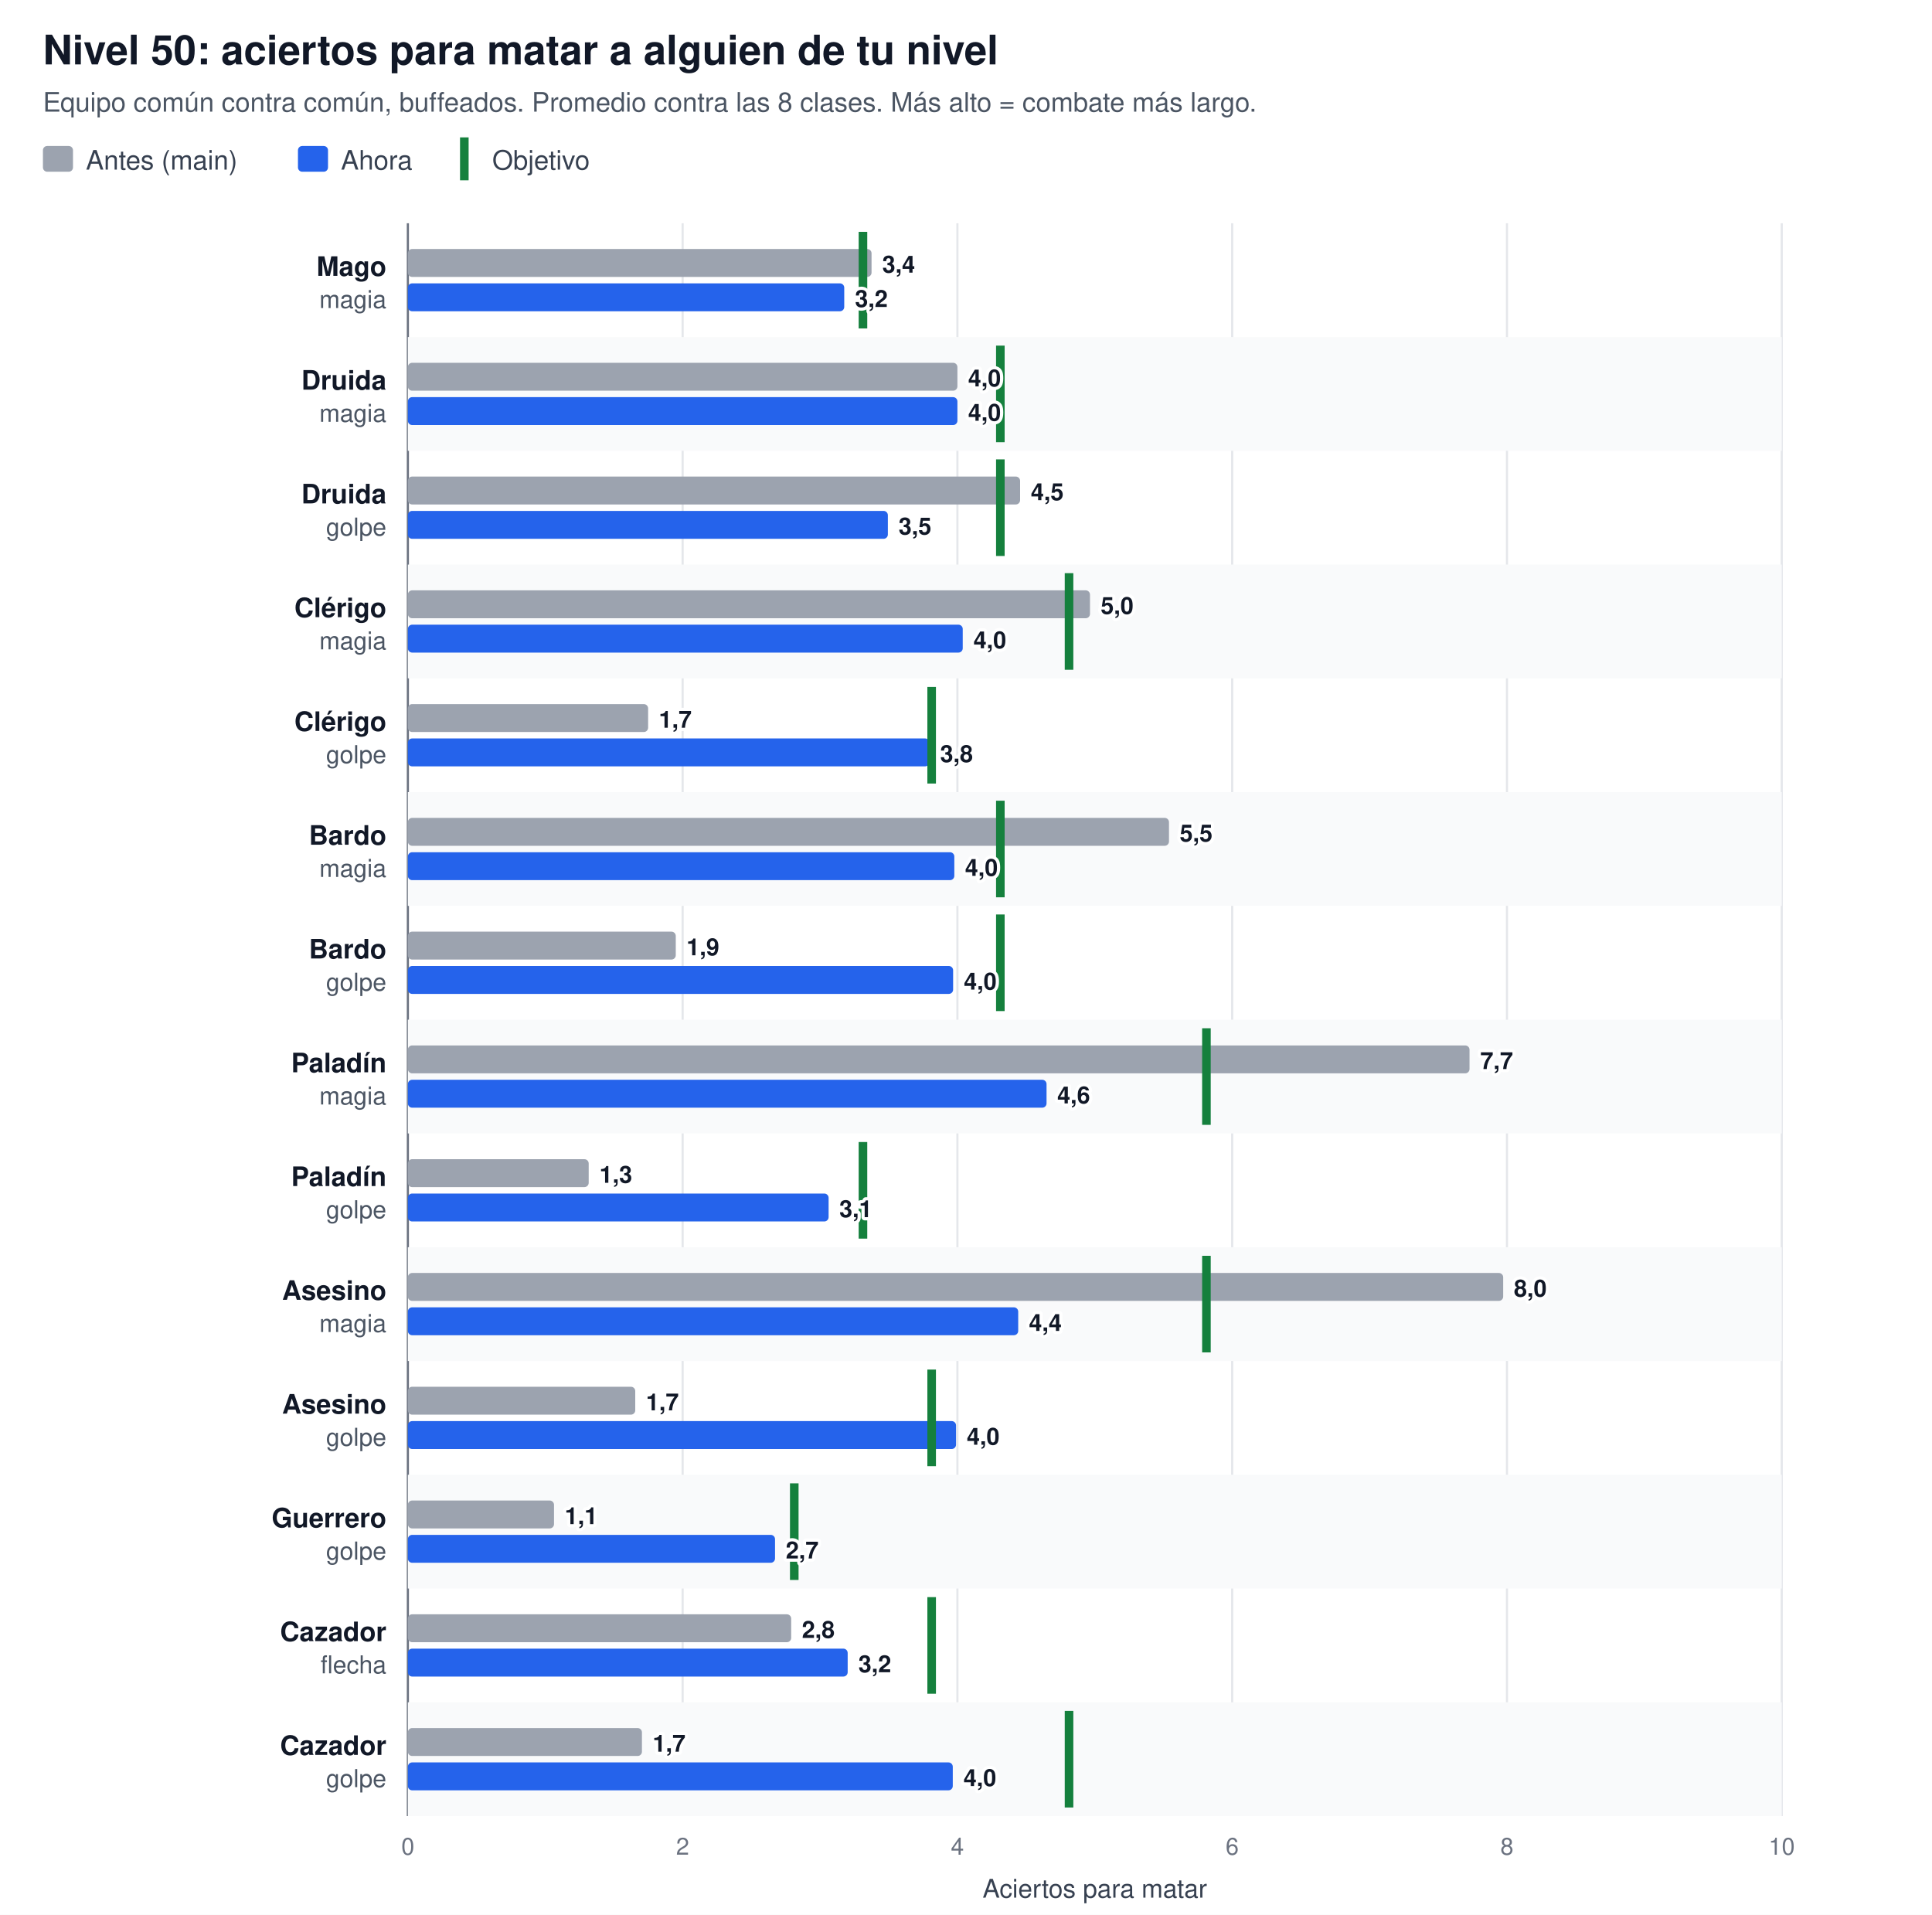
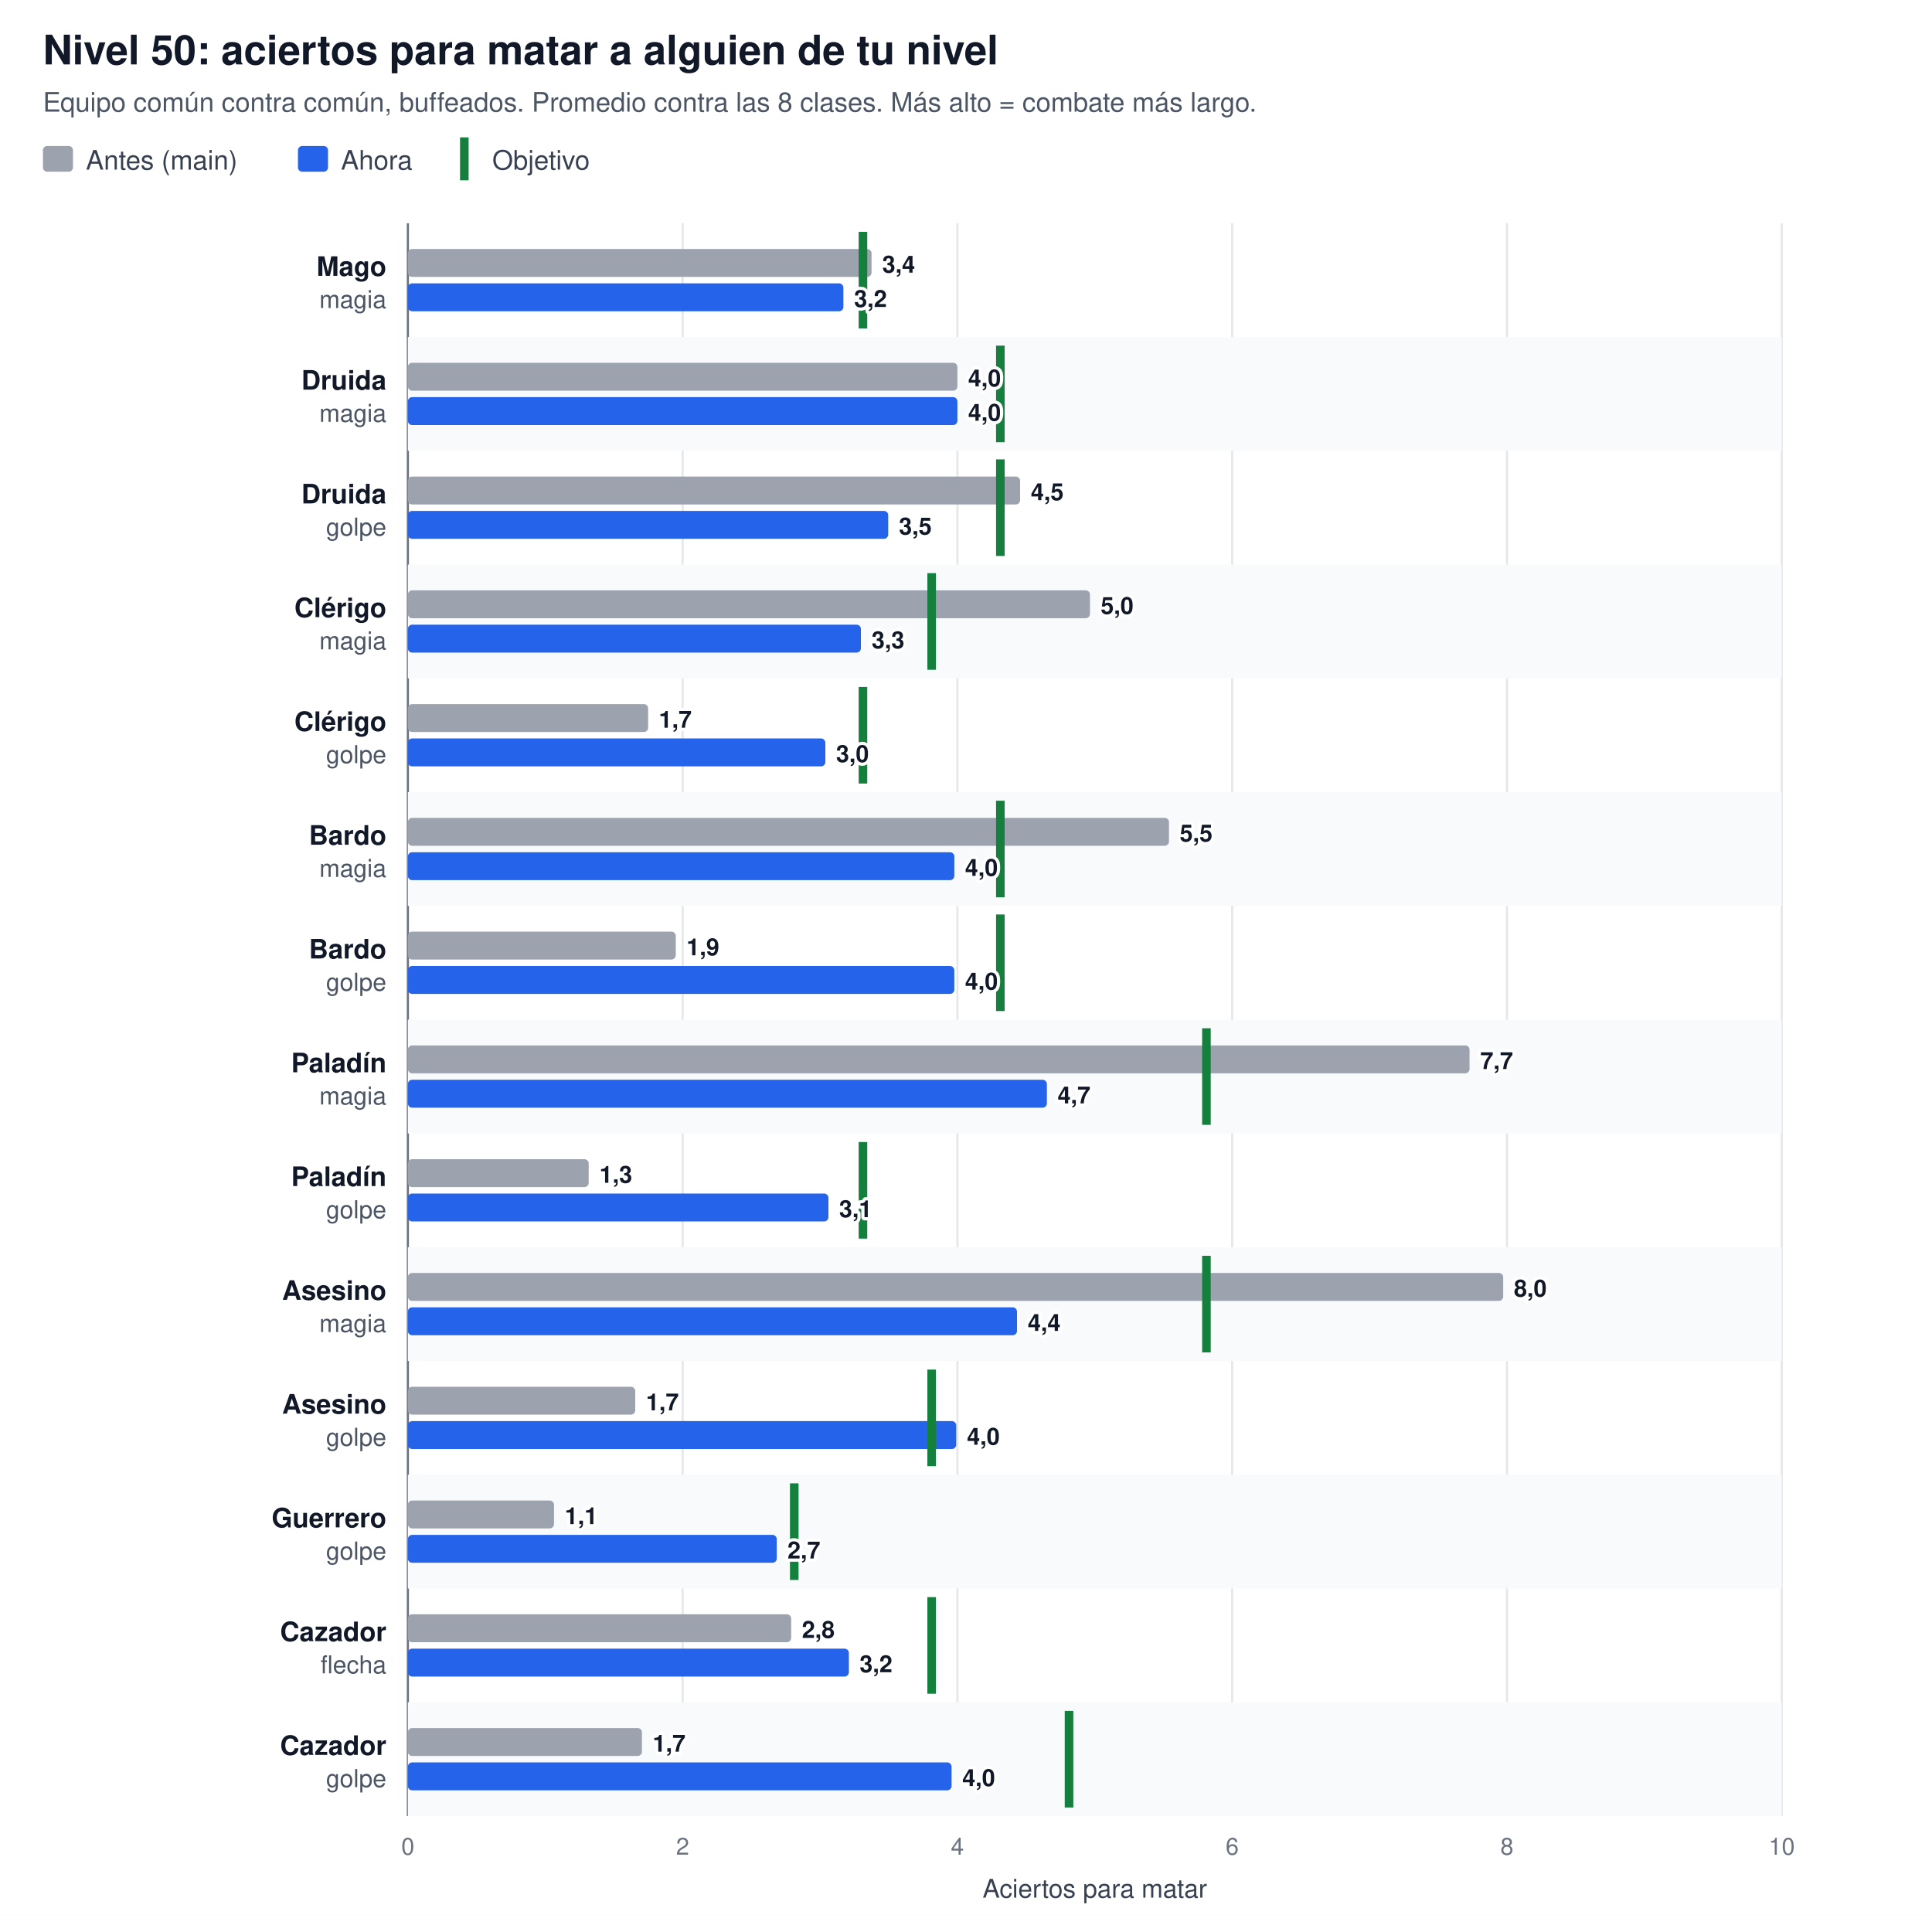
<svg xmlns="http://www.w3.org/2000/svg" width="900" height="892" viewBox="0 0 900 892" font-family="Helvetica, Arial, sans-serif">
  <rect width="100%" height="100%" fill="#ffffff" />
  <text x="20" y="30" font-size="19" font-weight="700" fill="#111827">Nivel 50: aciertos para matar a alguien de tu nivel</text>
  <text x="20" y="52" font-size="12.5" fill="#4b5563">Equipo común contra común, buffeados. Promedio contra las 8 clases. Más alto = combate más largo.</text>
  <rect x="20" y="68" width="14" height="12" fill="#9ca3af" rx="2" />
  <text x="40" y="79" font-size="12.5" fill="#374151">Antes (main)</text>
  <rect x="138.8" y="68" width="14" height="12" fill="#2563eb" rx="2" />
  <text x="158.8" y="79" font-size="12.5" fill="#374151">Ahora</text>
  <rect x="214.3" y="64" width="4" height="20" fill="#15803d" />
  <text x="229.3" y="79" font-size="12.5" fill="#374151">Objetivo</text>
  <line x1="190" y1="104" x2="190" y2="846" stroke="#6b7280" stroke-width="1" />
  <text x="190" y="864" font-size="11" text-anchor="middle" fill="#6b7280">0</text>
  <line x1="318" y1="104" x2="318" y2="846" stroke="#e5e7eb" stroke-width="1" />
  <text x="318" y="864" font-size="11" text-anchor="middle" fill="#6b7280">2</text>
  <line x1="446" y1="104" x2="446" y2="846" stroke="#e5e7eb" stroke-width="1" />
  <text x="446" y="864" font-size="11" text-anchor="middle" fill="#6b7280">4</text>
  <line x1="574" y1="104" x2="574" y2="846" stroke="#e5e7eb" stroke-width="1" />
  <text x="574" y="864" font-size="11" text-anchor="middle" fill="#6b7280">6</text>
  <line x1="702" y1="104" x2="702" y2="846" stroke="#e5e7eb" stroke-width="1" />
  <text x="702" y="864" font-size="11" text-anchor="middle" fill="#6b7280">8</text>
  <line x1="830" y1="104" x2="830" y2="846" stroke="#e5e7eb" stroke-width="1" />
  <text x="830" y="864" font-size="11" text-anchor="middle" fill="#6b7280">10</text>
  <text x="510" y="884" font-size="12" text-anchor="middle" fill="#374151">Aciertos para matar</text>
  <text x="180" y="128.5" font-size="12.5" font-weight="600" text-anchor="end" fill="#111827">Mago</text>
  <text x="180" y="143.5" font-size="11.5" text-anchor="end" fill="#4b5563">magia</text>
  <rect x="190" y="116" width="216" height="13" fill="#9ca3af" rx="2" />
-   <rect x="190" y="132" width="203.28" height="13" fill="#2563eb" rx="2" />
+   <rect x="190" y="132" width="202.88" height="13" fill="#2563eb" rx="2" />
  <rect x="400" y="108" width="4" height="45" fill="#15803d" />
  <text x="411" y="127" font-size="11" font-weight="600" fill="#111827" paint-order="stroke" stroke="#ffffff" stroke-width="3" stroke-linejoin="round">3,4</text>
-   <text x="398.28" y="143" font-size="11" font-weight="600" fill="#111827" paint-order="stroke" stroke="#ffffff" stroke-width="3" stroke-linejoin="round">3,2</text>
+   <text x="397.88" y="143" font-size="11" font-weight="600" fill="#111827" paint-order="stroke" stroke="#ffffff" stroke-width="3" stroke-linejoin="round">3,2</text>
  <rect x="190" y="157" width="640" height="53" fill="#f9fafb" />
  <text x="180" y="181.5" font-size="12.5" font-weight="600" text-anchor="end" fill="#111827">Druida</text>
  <text x="180" y="196.5" font-size="11.5" text-anchor="end" fill="#4b5563">magia</text>
  <rect x="190" y="169" width="256" height="13" fill="#9ca3af" rx="2" />
  <rect x="190" y="185" width="256" height="13" fill="#2563eb" rx="2" />
  <rect x="464" y="161" width="4" height="45" fill="#15803d" />
  <text x="451" y="180" font-size="11" font-weight="600" fill="#111827" paint-order="stroke" stroke="#ffffff" stroke-width="3" stroke-linejoin="round">4,0</text>
  <text x="451" y="196" font-size="11" font-weight="600" fill="#111827" paint-order="stroke" stroke="#ffffff" stroke-width="3" stroke-linejoin="round">4,0</text>
  <text x="180" y="234.5" font-size="12.5" font-weight="600" text-anchor="end" fill="#111827">Druida</text>
  <text x="180" y="249.5" font-size="11.5" text-anchor="end" fill="#4b5563">golpe</text>
  <rect x="190" y="222" width="285.2" height="13" fill="#9ca3af" rx="2" />
-   <rect x="190" y="238" width="223.6" height="13" fill="#2563eb" rx="2" />
+   <rect x="190" y="238" width="223.76" height="13" fill="#2563eb" rx="2" />
  <rect x="464" y="214" width="4" height="45" fill="#15803d" />
  <text x="480.2" y="233" font-size="11" font-weight="600" fill="#111827" paint-order="stroke" stroke="#ffffff" stroke-width="3" stroke-linejoin="round">4,5</text>
-   <text x="418.6" y="249" font-size="11" font-weight="600" fill="#111827" paint-order="stroke" stroke="#ffffff" stroke-width="3" stroke-linejoin="round">3,5</text>
+   <text x="418.76" y="249" font-size="11" font-weight="600" fill="#111827" paint-order="stroke" stroke="#ffffff" stroke-width="3" stroke-linejoin="round">3,5</text>
  <rect x="190" y="263" width="640" height="53" fill="#f9fafb" />
  <text x="180" y="287.5" font-size="12.5" font-weight="600" text-anchor="end" fill="#111827">Clérigo</text>
  <text x="180" y="302.5" font-size="11.5" text-anchor="end" fill="#4b5563">magia</text>
  <rect x="190" y="275" width="317.76" height="13" fill="#9ca3af" rx="2" />
-   <rect x="190" y="291" width="258.48" height="13" fill="#2563eb" rx="2" />
-   <rect x="496" y="267" width="4" height="45" fill="#15803d" />
+   <rect x="190" y="291" width="211.04" height="13" fill="#2563eb" rx="2" />
+   <rect x="432" y="267" width="4" height="45" fill="#15803d" />
  <text x="512.76" y="286" font-size="11" font-weight="600" fill="#111827" paint-order="stroke" stroke="#ffffff" stroke-width="3" stroke-linejoin="round">5,0</text>
-   <text x="453.48" y="302" font-size="11" font-weight="600" fill="#111827" paint-order="stroke" stroke="#ffffff" stroke-width="3" stroke-linejoin="round">4,0</text>
+   <text x="406.04" y="302" font-size="11" font-weight="600" fill="#111827" paint-order="stroke" stroke="#ffffff" stroke-width="3" stroke-linejoin="round">3,3</text>
  <text x="180" y="340.5" font-size="12.5" font-weight="600" text-anchor="end" fill="#111827">Clérigo</text>
  <text x="180" y="355.5" font-size="11.5" text-anchor="end" fill="#4b5563">golpe</text>
  <rect x="190" y="328" width="111.92" height="13" fill="#9ca3af" rx="2" />
-   <rect x="190" y="344" width="242.96" height="13" fill="#2563eb" rx="2" />
-   <rect x="432" y="320" width="4" height="45" fill="#15803d" />
+   <rect x="190" y="344" width="194.48" height="13" fill="#2563eb" rx="2" />
+   <rect x="400" y="320" width="4" height="45" fill="#15803d" />
  <text x="306.92" y="339" font-size="11" font-weight="600" fill="#111827" paint-order="stroke" stroke="#ffffff" stroke-width="3" stroke-linejoin="round">1,7</text>
-   <text x="437.96" y="355" font-size="11" font-weight="600" fill="#111827" paint-order="stroke" stroke="#ffffff" stroke-width="3" stroke-linejoin="round">3,8</text>
+   <text x="389.48" y="355" font-size="11" font-weight="600" fill="#111827" paint-order="stroke" stroke="#ffffff" stroke-width="3" stroke-linejoin="round">3,0</text>
  <rect x="190" y="369" width="640" height="53" fill="#f9fafb" />
  <text x="180" y="393.5" font-size="12.5" font-weight="600" text-anchor="end" fill="#111827">Bardo</text>
  <text x="180" y="408.5" font-size="11.5" text-anchor="end" fill="#4b5563">magia</text>
  <rect x="190" y="381" width="354.56" height="13" fill="#9ca3af" rx="2" />
  <rect x="190" y="397" width="254.56" height="13" fill="#2563eb" rx="2" />
  <rect x="464" y="373" width="4" height="45" fill="#15803d" />
  <text x="549.56" y="392" font-size="11" font-weight="600" fill="#111827" paint-order="stroke" stroke="#ffffff" stroke-width="3" stroke-linejoin="round">5,5</text>
  <text x="449.56" y="408" font-size="11" font-weight="600" fill="#111827" paint-order="stroke" stroke="#ffffff" stroke-width="3" stroke-linejoin="round">4,0</text>
  <text x="180" y="446.5" font-size="12.5" font-weight="600" text-anchor="end" fill="#111827">Bardo</text>
  <text x="180" y="461.5" font-size="11.5" text-anchor="end" fill="#4b5563">golpe</text>
  <rect x="190" y="434" width="124.8" height="13" fill="#9ca3af" rx="2" />
-   <rect x="190" y="450" width="254" height="13" fill="#2563eb" rx="2" />
+   <rect x="190" y="450" width="254.56" height="13" fill="#2563eb" rx="2" />
  <rect x="464" y="426" width="4" height="45" fill="#15803d" />
  <text x="319.8" y="445" font-size="11" font-weight="600" fill="#111827" paint-order="stroke" stroke="#ffffff" stroke-width="3" stroke-linejoin="round">1,9</text>
-   <text x="449" y="461" font-size="11" font-weight="600" fill="#111827" paint-order="stroke" stroke="#ffffff" stroke-width="3" stroke-linejoin="round">4,0</text>
+   <text x="449.56" y="461" font-size="11" font-weight="600" fill="#111827" paint-order="stroke" stroke="#ffffff" stroke-width="3" stroke-linejoin="round">4,0</text>
  <rect x="190" y="475" width="640" height="53" fill="#f9fafb" />
  <text x="180" y="499.5" font-size="12.5" font-weight="600" text-anchor="end" fill="#111827">Paladín</text>
  <text x="180" y="514.5" font-size="11.5" text-anchor="end" fill="#4b5563">magia</text>
  <rect x="190" y="487" width="494.56" height="13" fill="#9ca3af" rx="2" />
-   <rect x="190" y="503" width="297.52" height="13" fill="#2563eb" rx="2" />
+   <rect x="190" y="503" width="297.68" height="13" fill="#2563eb" rx="2" />
  <rect x="560" y="479" width="4" height="45" fill="#15803d" />
  <text x="689.56" y="498" font-size="11" font-weight="600" fill="#111827" paint-order="stroke" stroke="#ffffff" stroke-width="3" stroke-linejoin="round">7,7</text>
-   <text x="492.52" y="514" font-size="11" font-weight="600" fill="#111827" paint-order="stroke" stroke="#ffffff" stroke-width="3" stroke-linejoin="round">4,6</text>
+   <text x="492.68" y="514" font-size="11" font-weight="600" fill="#111827" paint-order="stroke" stroke="#ffffff" stroke-width="3" stroke-linejoin="round">4,7</text>
  <text x="180" y="552.5" font-size="12.5" font-weight="600" text-anchor="end" fill="#111827">Paladín</text>
  <text x="180" y="567.5" font-size="11.5" text-anchor="end" fill="#4b5563">golpe</text>
  <rect x="190" y="540" width="84.24" height="13" fill="#9ca3af" rx="2" />
-   <rect x="190" y="556" width="196" height="13" fill="#2563eb" rx="2" />
+   <rect x="190" y="556" width="195.92" height="13" fill="#2563eb" rx="2" />
  <rect x="400" y="532" width="4" height="45" fill="#15803d" />
  <text x="279.24" y="551" font-size="11" font-weight="600" fill="#111827" paint-order="stroke" stroke="#ffffff" stroke-width="3" stroke-linejoin="round">1,3</text>
-   <text x="391" y="567" font-size="11" font-weight="600" fill="#111827" paint-order="stroke" stroke="#ffffff" stroke-width="3" stroke-linejoin="round">3,1</text>
+   <text x="390.92" y="567" font-size="11" font-weight="600" fill="#111827" paint-order="stroke" stroke="#ffffff" stroke-width="3" stroke-linejoin="round">3,1</text>
  <rect x="190" y="581" width="640" height="53" fill="#f9fafb" />
  <text x="180" y="605.5" font-size="12.5" font-weight="600" text-anchor="end" fill="#111827">Asesino</text>
  <text x="180" y="620.5" font-size="11.5" text-anchor="end" fill="#4b5563">magia</text>
  <rect x="190" y="593" width="510.24" height="13" fill="#9ca3af" rx="2" />
-   <rect x="190" y="609" width="284.32" height="13" fill="#2563eb" rx="2" />
+   <rect x="190" y="609" width="283.76" height="13" fill="#2563eb" rx="2" />
  <rect x="560" y="585" width="4" height="45" fill="#15803d" />
  <text x="705.24" y="604" font-size="11" font-weight="600" fill="#111827" paint-order="stroke" stroke="#ffffff" stroke-width="3" stroke-linejoin="round">8,0</text>
-   <text x="479.32" y="620" font-size="11" font-weight="600" fill="#111827" paint-order="stroke" stroke="#ffffff" stroke-width="3" stroke-linejoin="round">4,4</text>
+   <text x="478.76" y="620" font-size="11" font-weight="600" fill="#111827" paint-order="stroke" stroke="#ffffff" stroke-width="3" stroke-linejoin="round">4,4</text>
  <text x="180" y="658.5" font-size="12.5" font-weight="600" text-anchor="end" fill="#111827">Asesino</text>
  <text x="180" y="673.5" font-size="11.5" text-anchor="end" fill="#4b5563">golpe</text>
  <rect x="190" y="646" width="105.92" height="13" fill="#9ca3af" rx="2" />
-   <rect x="190" y="662" width="255.36" height="13" fill="#2563eb" rx="2" />
+   <rect x="190" y="662" width="255.44" height="13" fill="#2563eb" rx="2" />
  <rect x="432" y="638" width="4" height="45" fill="#15803d" />
  <text x="300.92" y="657" font-size="11" font-weight="600" fill="#111827" paint-order="stroke" stroke="#ffffff" stroke-width="3" stroke-linejoin="round">1,7</text>
-   <text x="450.36" y="673" font-size="11" font-weight="600" fill="#111827" paint-order="stroke" stroke="#ffffff" stroke-width="3" stroke-linejoin="round">4,0</text>
+   <text x="450.44" y="673" font-size="11" font-weight="600" fill="#111827" paint-order="stroke" stroke="#ffffff" stroke-width="3" stroke-linejoin="round">4,0</text>
  <rect x="190" y="687" width="640" height="53" fill="#f9fafb" />
  <text x="180" y="711.5" font-size="12.5" font-weight="600" text-anchor="end" fill="#111827">Guerrero</text>
  <text x="180" y="726.5" font-size="11.5" text-anchor="end" fill="#4b5563">golpe</text>
  <rect x="190" y="699" width="68.08" height="13" fill="#9ca3af" rx="2" />
-   <rect x="190" y="715" width="171.04" height="13" fill="#2563eb" rx="2" />
+   <rect x="190" y="715" width="171.84" height="13" fill="#2563eb" rx="2" />
  <rect x="368" y="691" width="4" height="45" fill="#15803d" />
  <text x="263.08" y="710" font-size="11" font-weight="600" fill="#111827" paint-order="stroke" stroke="#ffffff" stroke-width="3" stroke-linejoin="round">1,1</text>
-   <text x="366.04" y="726" font-size="11" font-weight="600" fill="#111827" paint-order="stroke" stroke="#ffffff" stroke-width="3" stroke-linejoin="round">2,7</text>
+   <text x="366.84" y="726" font-size="11" font-weight="600" fill="#111827" paint-order="stroke" stroke="#ffffff" stroke-width="3" stroke-linejoin="round">2,7</text>
  <text x="180" y="764.5" font-size="12.5" font-weight="600" text-anchor="end" fill="#111827">Cazador</text>
  <text x="180" y="779.5" font-size="11.5" text-anchor="end" fill="#4b5563">flecha</text>
  <rect x="190" y="752" width="178.56" height="13" fill="#9ca3af" rx="2" />
-   <rect x="190" y="768" width="204.88" height="13" fill="#2563eb" rx="2" />
+   <rect x="190" y="768" width="205.44" height="13" fill="#2563eb" rx="2" />
  <rect x="432" y="744" width="4" height="45" fill="#15803d" />
  <text x="373.56" y="763" font-size="11" font-weight="600" fill="#111827" paint-order="stroke" stroke="#ffffff" stroke-width="3" stroke-linejoin="round">2,8</text>
-   <text x="399.88" y="779" font-size="11" font-weight="600" fill="#111827" paint-order="stroke" stroke="#ffffff" stroke-width="3" stroke-linejoin="round">3,2</text>
+   <text x="400.44" y="779" font-size="11" font-weight="600" fill="#111827" paint-order="stroke" stroke="#ffffff" stroke-width="3" stroke-linejoin="round">3,2</text>
  <rect x="190" y="793" width="640" height="53" fill="#f9fafb" />
  <text x="180" y="817.5" font-size="12.5" font-weight="600" text-anchor="end" fill="#111827">Cazador</text>
  <text x="180" y="832.5" font-size="11.5" text-anchor="end" fill="#4b5563">golpe</text>
  <rect x="190" y="805" width="109.04" height="13" fill="#9ca3af" rx="2" />
-   <rect x="190" y="821" width="253.84" height="13" fill="#2563eb" rx="2" />
+   <rect x="190" y="821" width="253.28" height="13" fill="#2563eb" rx="2" />
  <rect x="496" y="797" width="4" height="45" fill="#15803d" />
  <text x="304.04" y="816" font-size="11" font-weight="600" fill="#111827" paint-order="stroke" stroke="#ffffff" stroke-width="3" stroke-linejoin="round">1,7</text>
-   <text x="448.84" y="832" font-size="11" font-weight="600" fill="#111827" paint-order="stroke" stroke="#ffffff" stroke-width="3" stroke-linejoin="round">4,0</text>
+   <text x="448.28" y="832" font-size="11" font-weight="600" fill="#111827" paint-order="stroke" stroke="#ffffff" stroke-width="3" stroke-linejoin="round">4,0</text>
</svg>
